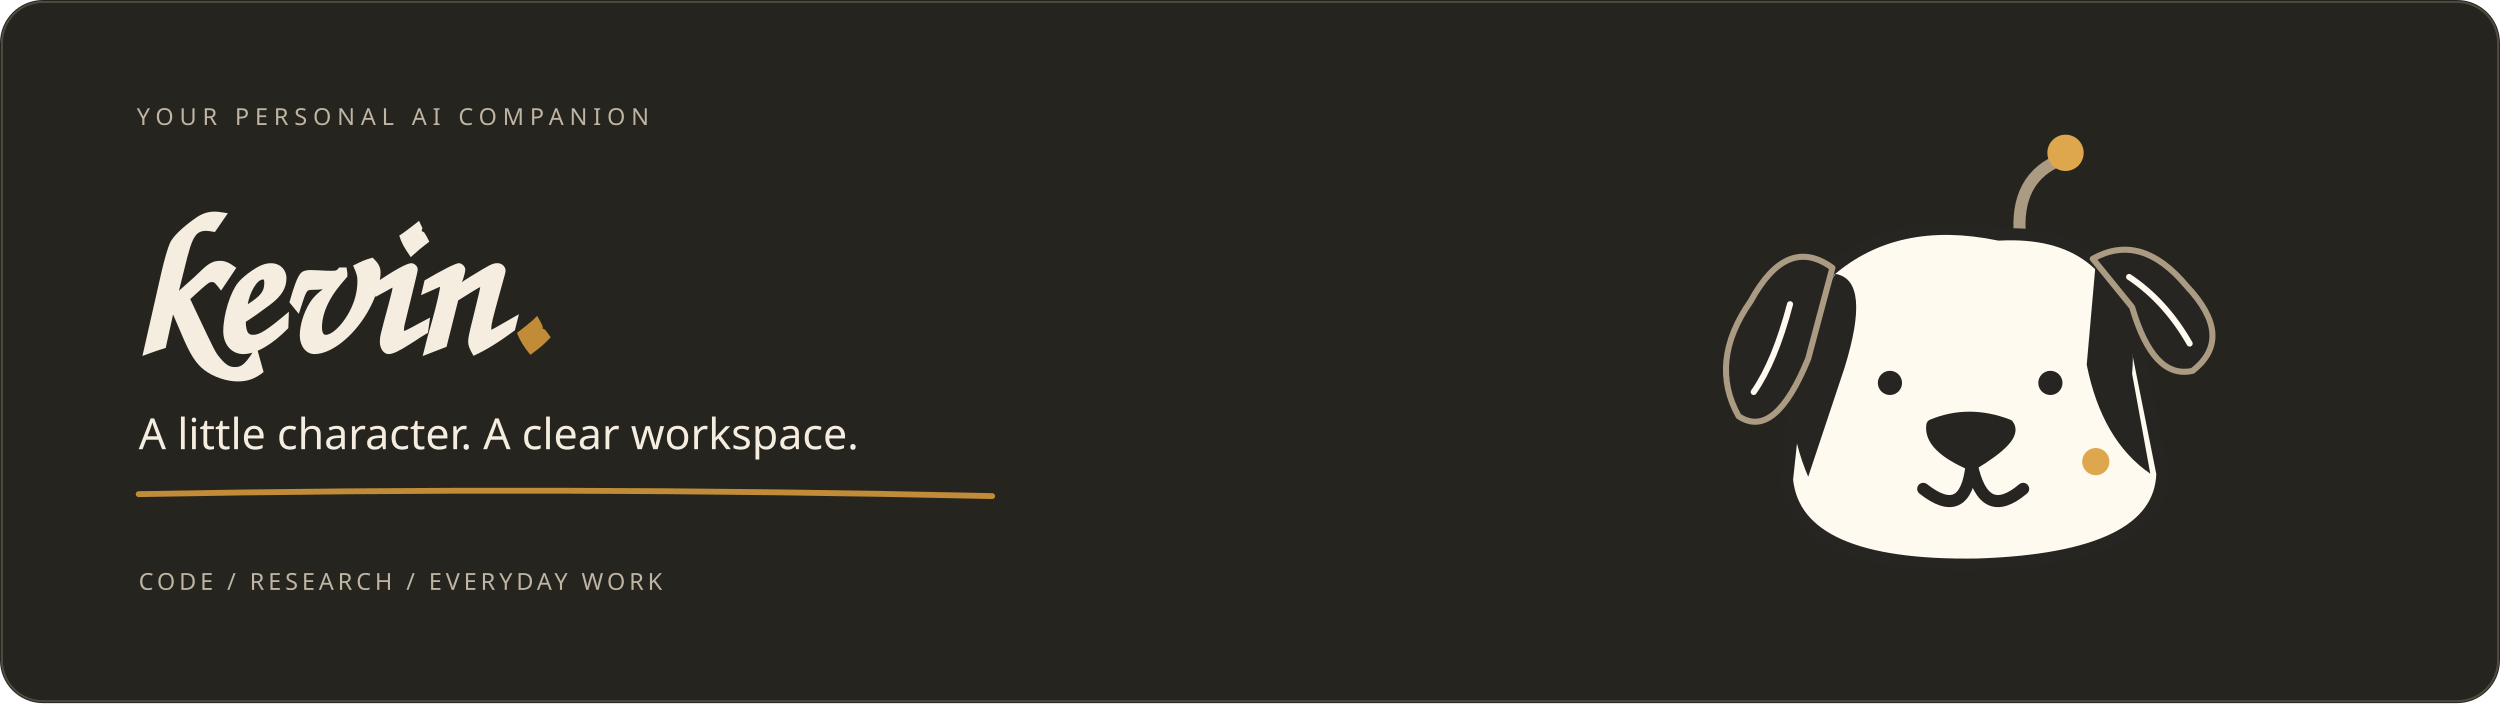
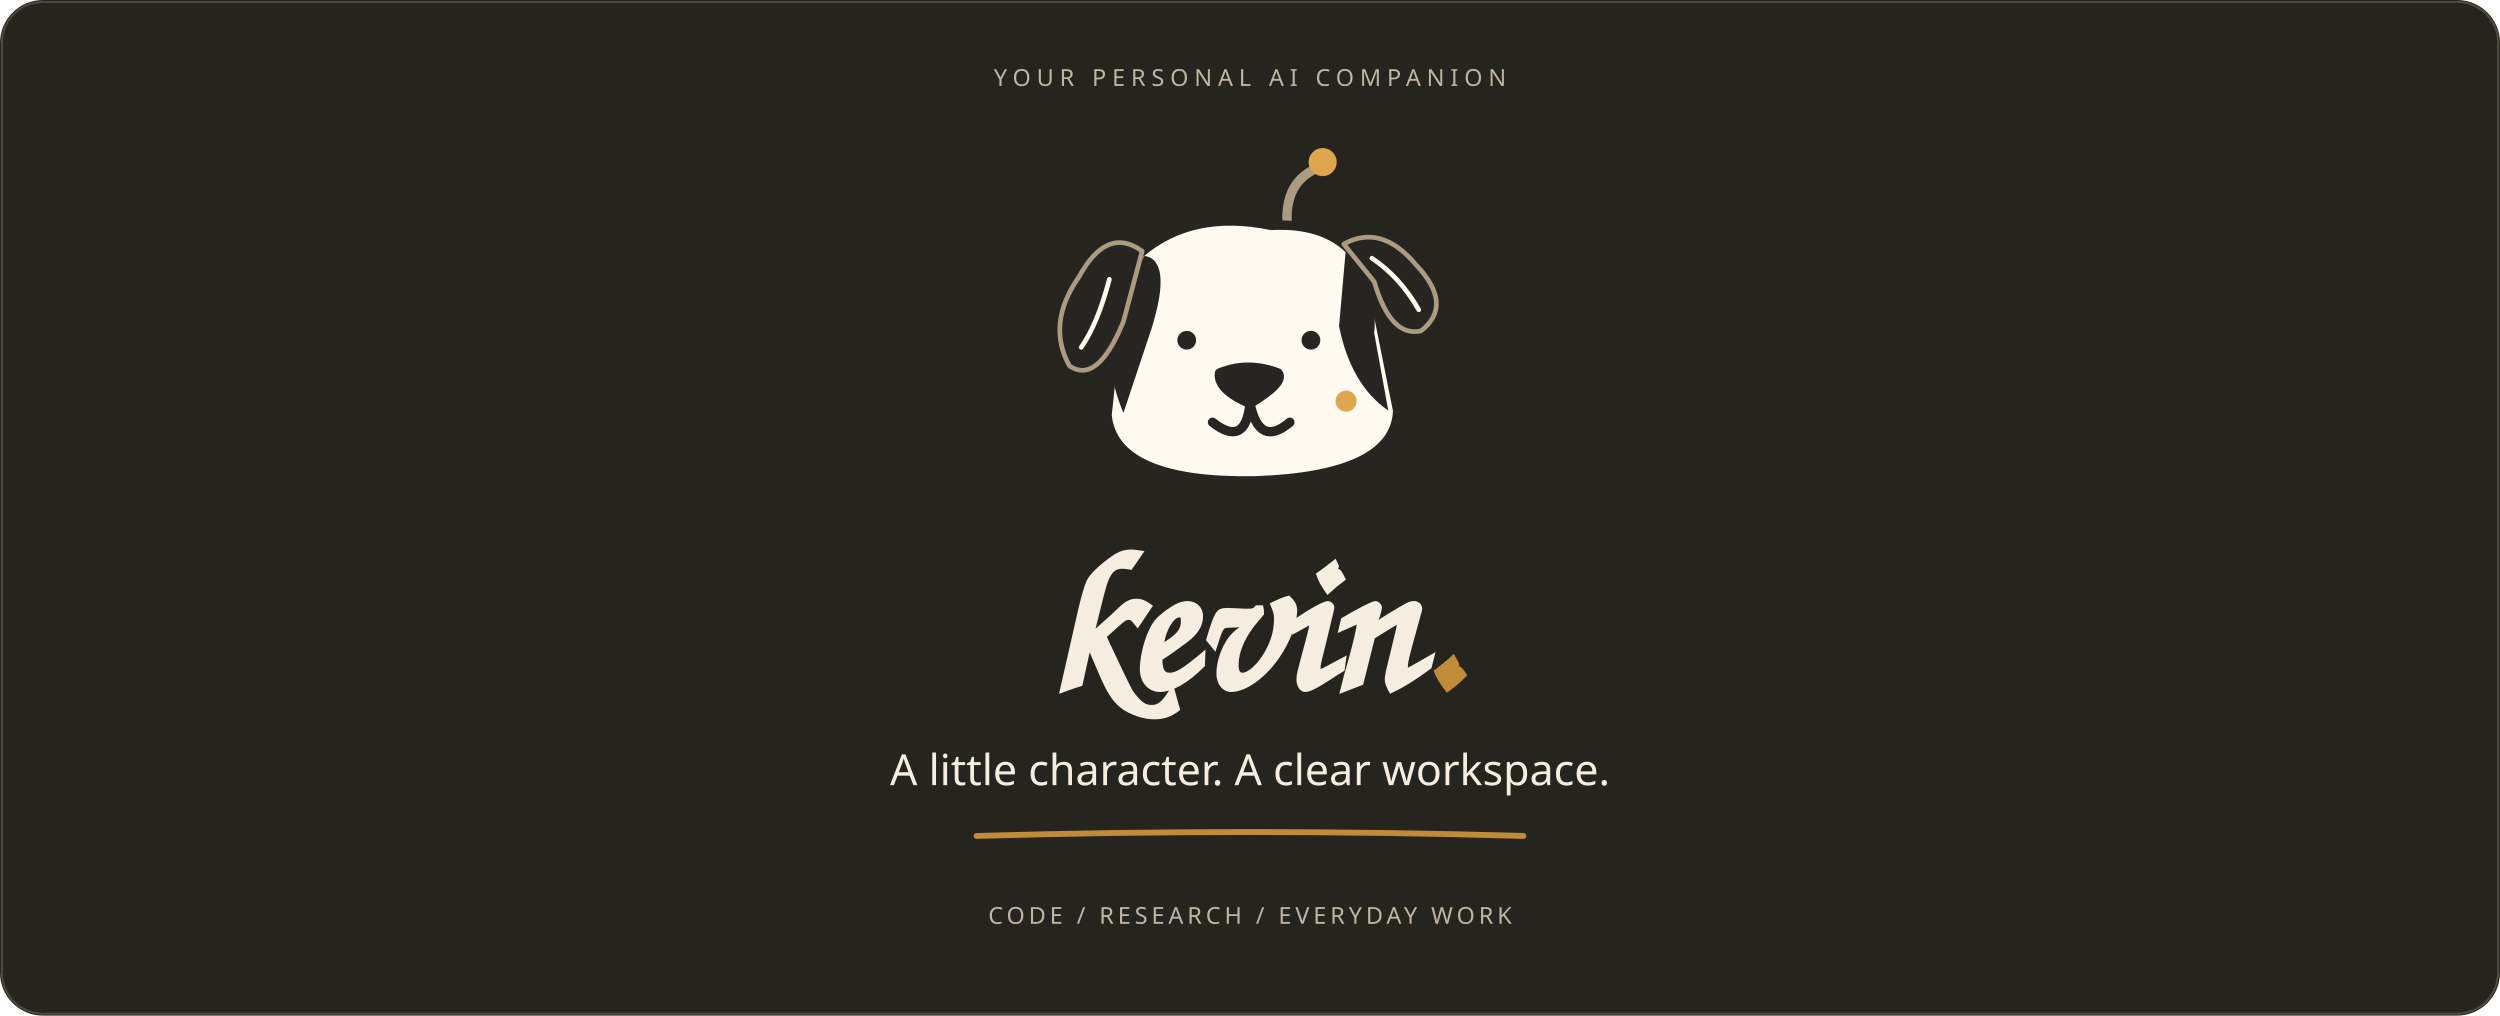
- <svg xmlns="http://www.w3.org/2000/svg" width="1280" height="360" viewBox="0 0 1280 360" role="img" aria-label="Kevin — a little character, a clear workspace">
-   <rect width="1280" height="360" rx="22" fill="#25241f" />
-   <rect x="1" y="1" width="1278" height="358" rx="21" fill="none" stroke="#514a3e" />
-   <g transform="translate(870 55) scale(1.55)">
+ <svg xmlns="http://www.w3.org/2000/svg" width="1280" height="520" viewBox="0 0 1280 520" role="img" aria-label="Kevin — a little character, a clear workspace">
+   <rect width="1280" height="520" rx="22" fill="#25241f" />
+   <rect x="1" y="1" width="1278" height="518" rx="21" fill="none" stroke="#514a3e" />
+   <g transform="translate(532 65) scale(1.2)">
    <g stroke="#272522" stroke-width="4" stroke-linecap="round" stroke-linejoin="round">
      <path d="M106 43 Q104 23 120 17" fill="none" stroke="#ab9b83" />
      <circle cx="121" cy="15" r="6" fill="#dea74e" stroke="none" />
      <path d="M43 54 Q65 35 99 42 Q137 40 144 76 L153 121 Q152 149 92 151 Q32 152 29 123 L34 76Z" fill="#fffaf0" />
      <path d="M45 55 Q57 57 48 86 L36 122 Q27 101 32 77Z M131 51 Q145 63 143 88 L149 121 Q133 110 128 85Z" fill="#272522" stroke="none" />
      <path d="M44 53 Q29 42 17 64 Q3 84 13 102 Q25 110 36 83Z M130 50 Q146 41 161 59 Q177 76 163 87 Q150 90 143 66Z" fill="#272522" stroke="#ab9b83" stroke-width="2" />
      <path d="M30 65 Q25 84 18 94 M142 56 Q154 64 162 78" stroke="#fffaf0" stroke-width="2" fill="none" />
      <circle cx="63" cy="91" r="4" fill="#272522" stroke="none" />
      <circle cx="116" cy="91" r="4" fill="#272522" stroke="none" />
      <path d="M77 105 Q89 100 102 105 Q105 109 90 118 Q76 112 77 105Z" fill="#272522" />
      <path d="M90 118 Q88 137 74 126 M90 118 Q94 137 107 126" fill="none" />
      <circle cx="131" cy="117" r="4.5" fill="#dea74e" stroke="none" />
    </g>
  </g>
-   <g fill="#f5eddf" font-family="'Avenir Next', 'Segoe UI', sans-serif">
-     <text x="70" y="64" font-size="12" letter-spacing="3" fill="#c0b5a3">YOUR PERSONAL AI COMPANION</text>
-     <text x="65" y="180" font-family="'Chalkboard SE','Comic Sans MS',cursive" font-size="100" font-weight="bold">kevin<tspan fill="#c28b38">.</tspan>
+   <g fill="#f5eddf" font-family="'Avenir Next', 'Segoe UI', sans-serif" text-anchor="middle">
+     <text x="640" y="44" font-size="12" letter-spacing="3" fill="#c0b5a3">YOUR PERSONAL AI COMPANION</text>
+     <text x="640" y="353" font-family="'Chalkboard SE','Comic Sans MS',cursive" font-size="100" font-weight="bold">kevin<tspan fill="#c28b38">.</tspan>
    </text>
-     <text x="71" y="230" font-size="22">A little character. A clear workspace.</text>
-     <path d="M71 253 Q285 249 508 254" fill="none" stroke="#c28b38" stroke-width="3" stroke-linecap="round" />
-     <text x="71" y="302" font-size="12" letter-spacing="2" fill="#c0b5a3">CODE  /  RESEARCH  /  EVERYDAY WORK</text>
+     <text x="640" y="402" font-size="22">A little character. A clear workspace.</text>
+     <path d="M500 428 Q640 424 780 428" fill="none" stroke="#c28b38" stroke-width="3" stroke-linecap="round" />
+     <text x="640" y="473" font-size="12" letter-spacing="2" fill="#c0b5a3">CODE  /  RESEARCH  /  EVERYDAY WORK</text>
  </g>
</svg>
